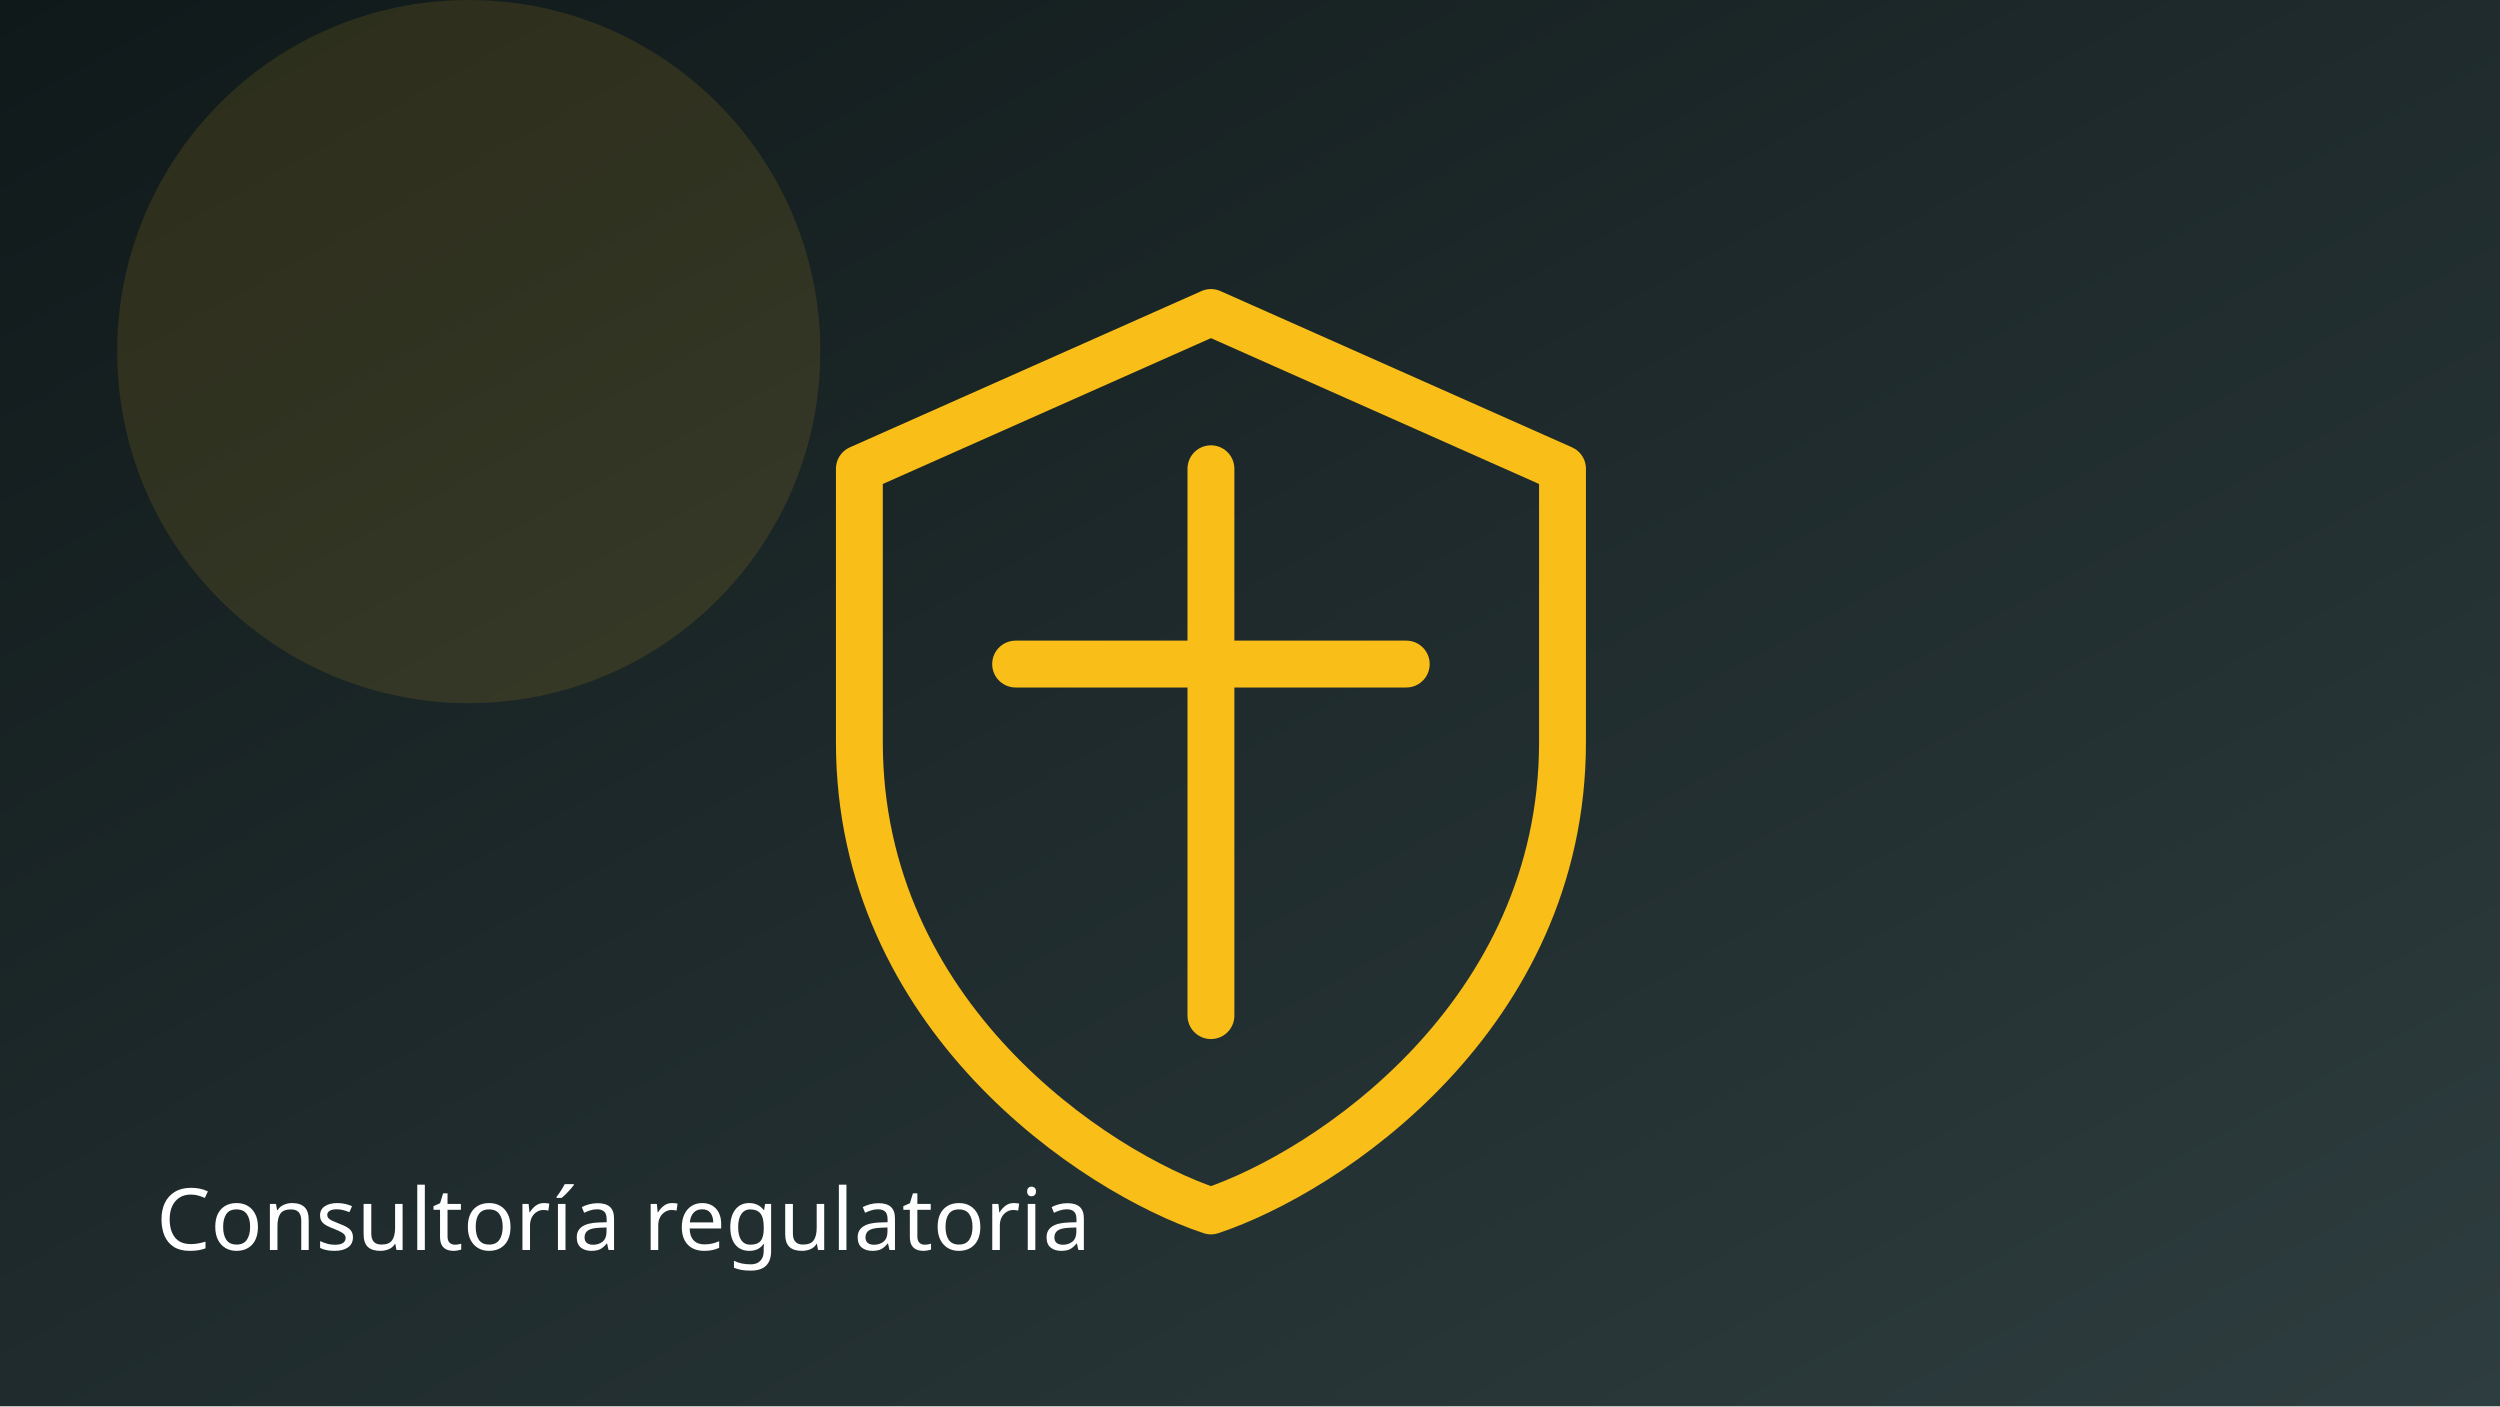
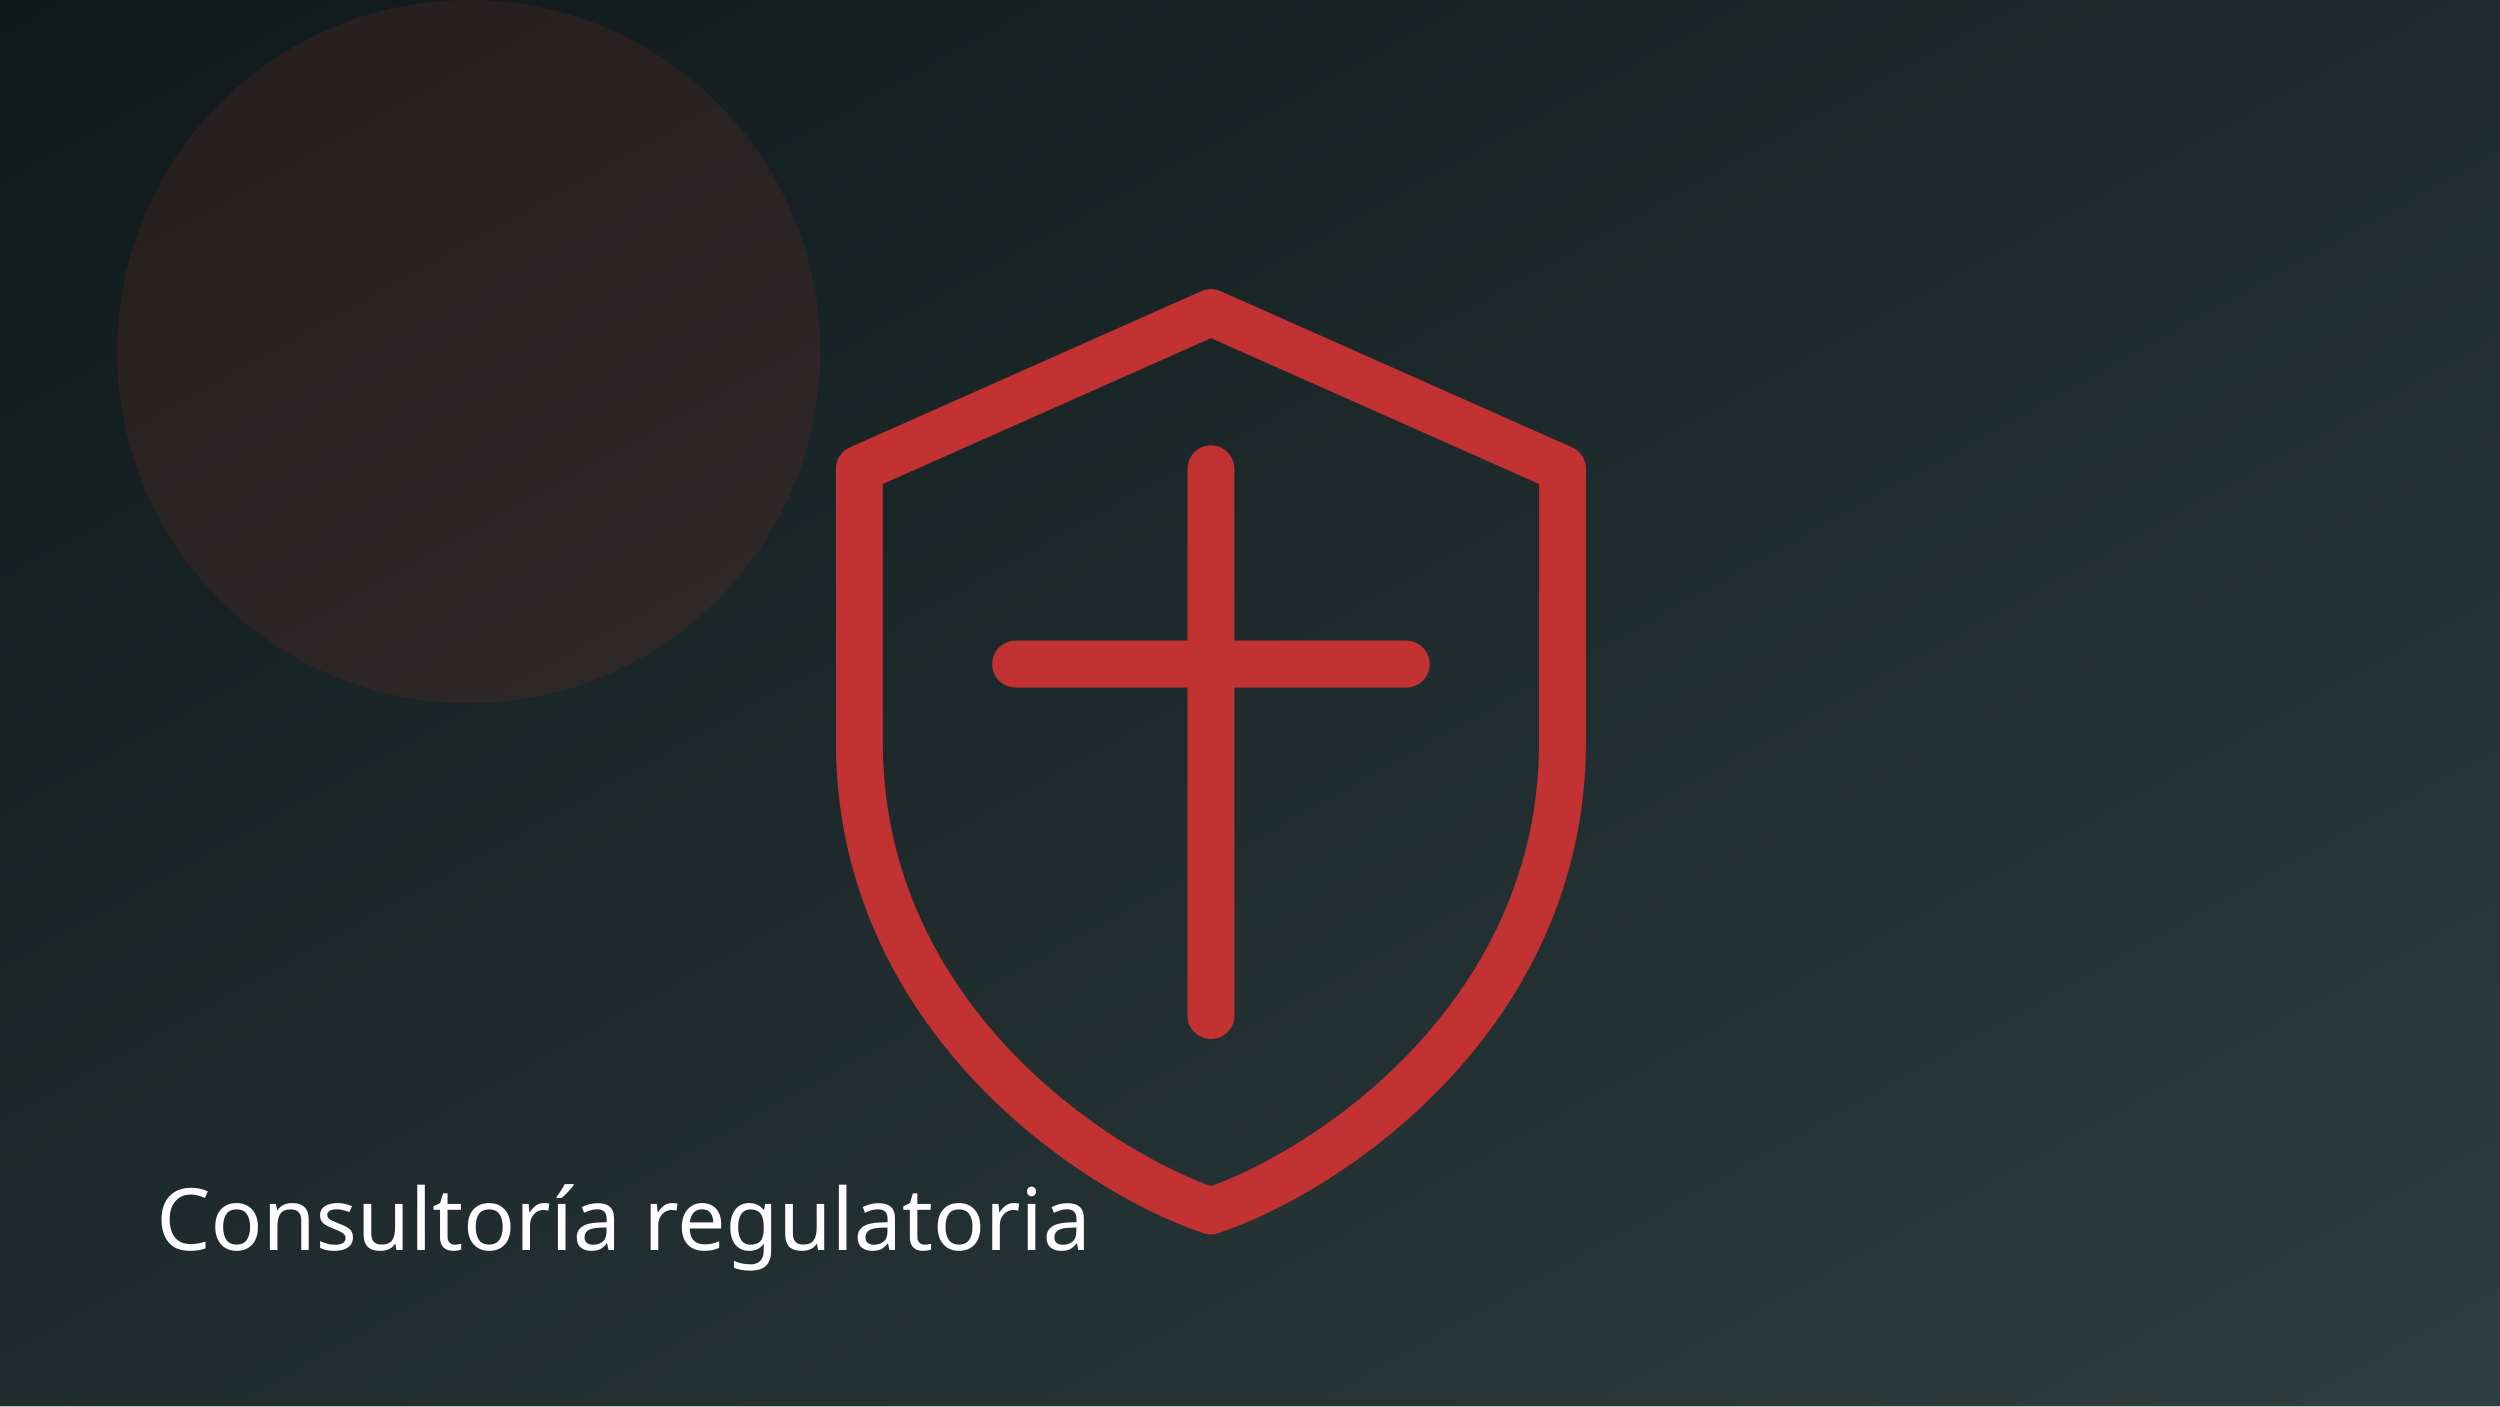
<svg xmlns="http://www.w3.org/2000/svg" viewBox="0 0 640 360">
  <defs>
    <linearGradient id="bg4" x1="0" y1="0" x2="1" y2="1">
      <stop offset="0" stop-color="#10191a" />
      <stop offset="1" stop-color="#2e3d3f" />
    </linearGradient>
  </defs>
  <rect width="640" height="360" fill="url(#bg4)" />
-   <circle cx="120" cy="90" r="90" fill="#f9be17" opacity="0.12" />
-   <g transform="translate(200 80)" fill="none" stroke="#f9be17" stroke-width="12" stroke-linecap="round" stroke-linejoin="round">
+   <circle cx="120" cy="90" r="90" fill="#c33232" opacity="0.12" />
+   <g transform="translate(200 80)" fill="none" stroke="#c33232" stroke-width="12" stroke-linecap="round" stroke-linejoin="round">
    <path d="M110 0l90 40v70c0 70-60 110-90 120-30-10-90-50-90-120V40z" />
    <path d="M110 40v140" />
    <path d="M60 90h100" />
  </g>
  <text x="40" y="320" fill="#ffffff" font-family="Manrope, sans-serif" font-size="22">Consultoría regulatoria</text>
</svg>
